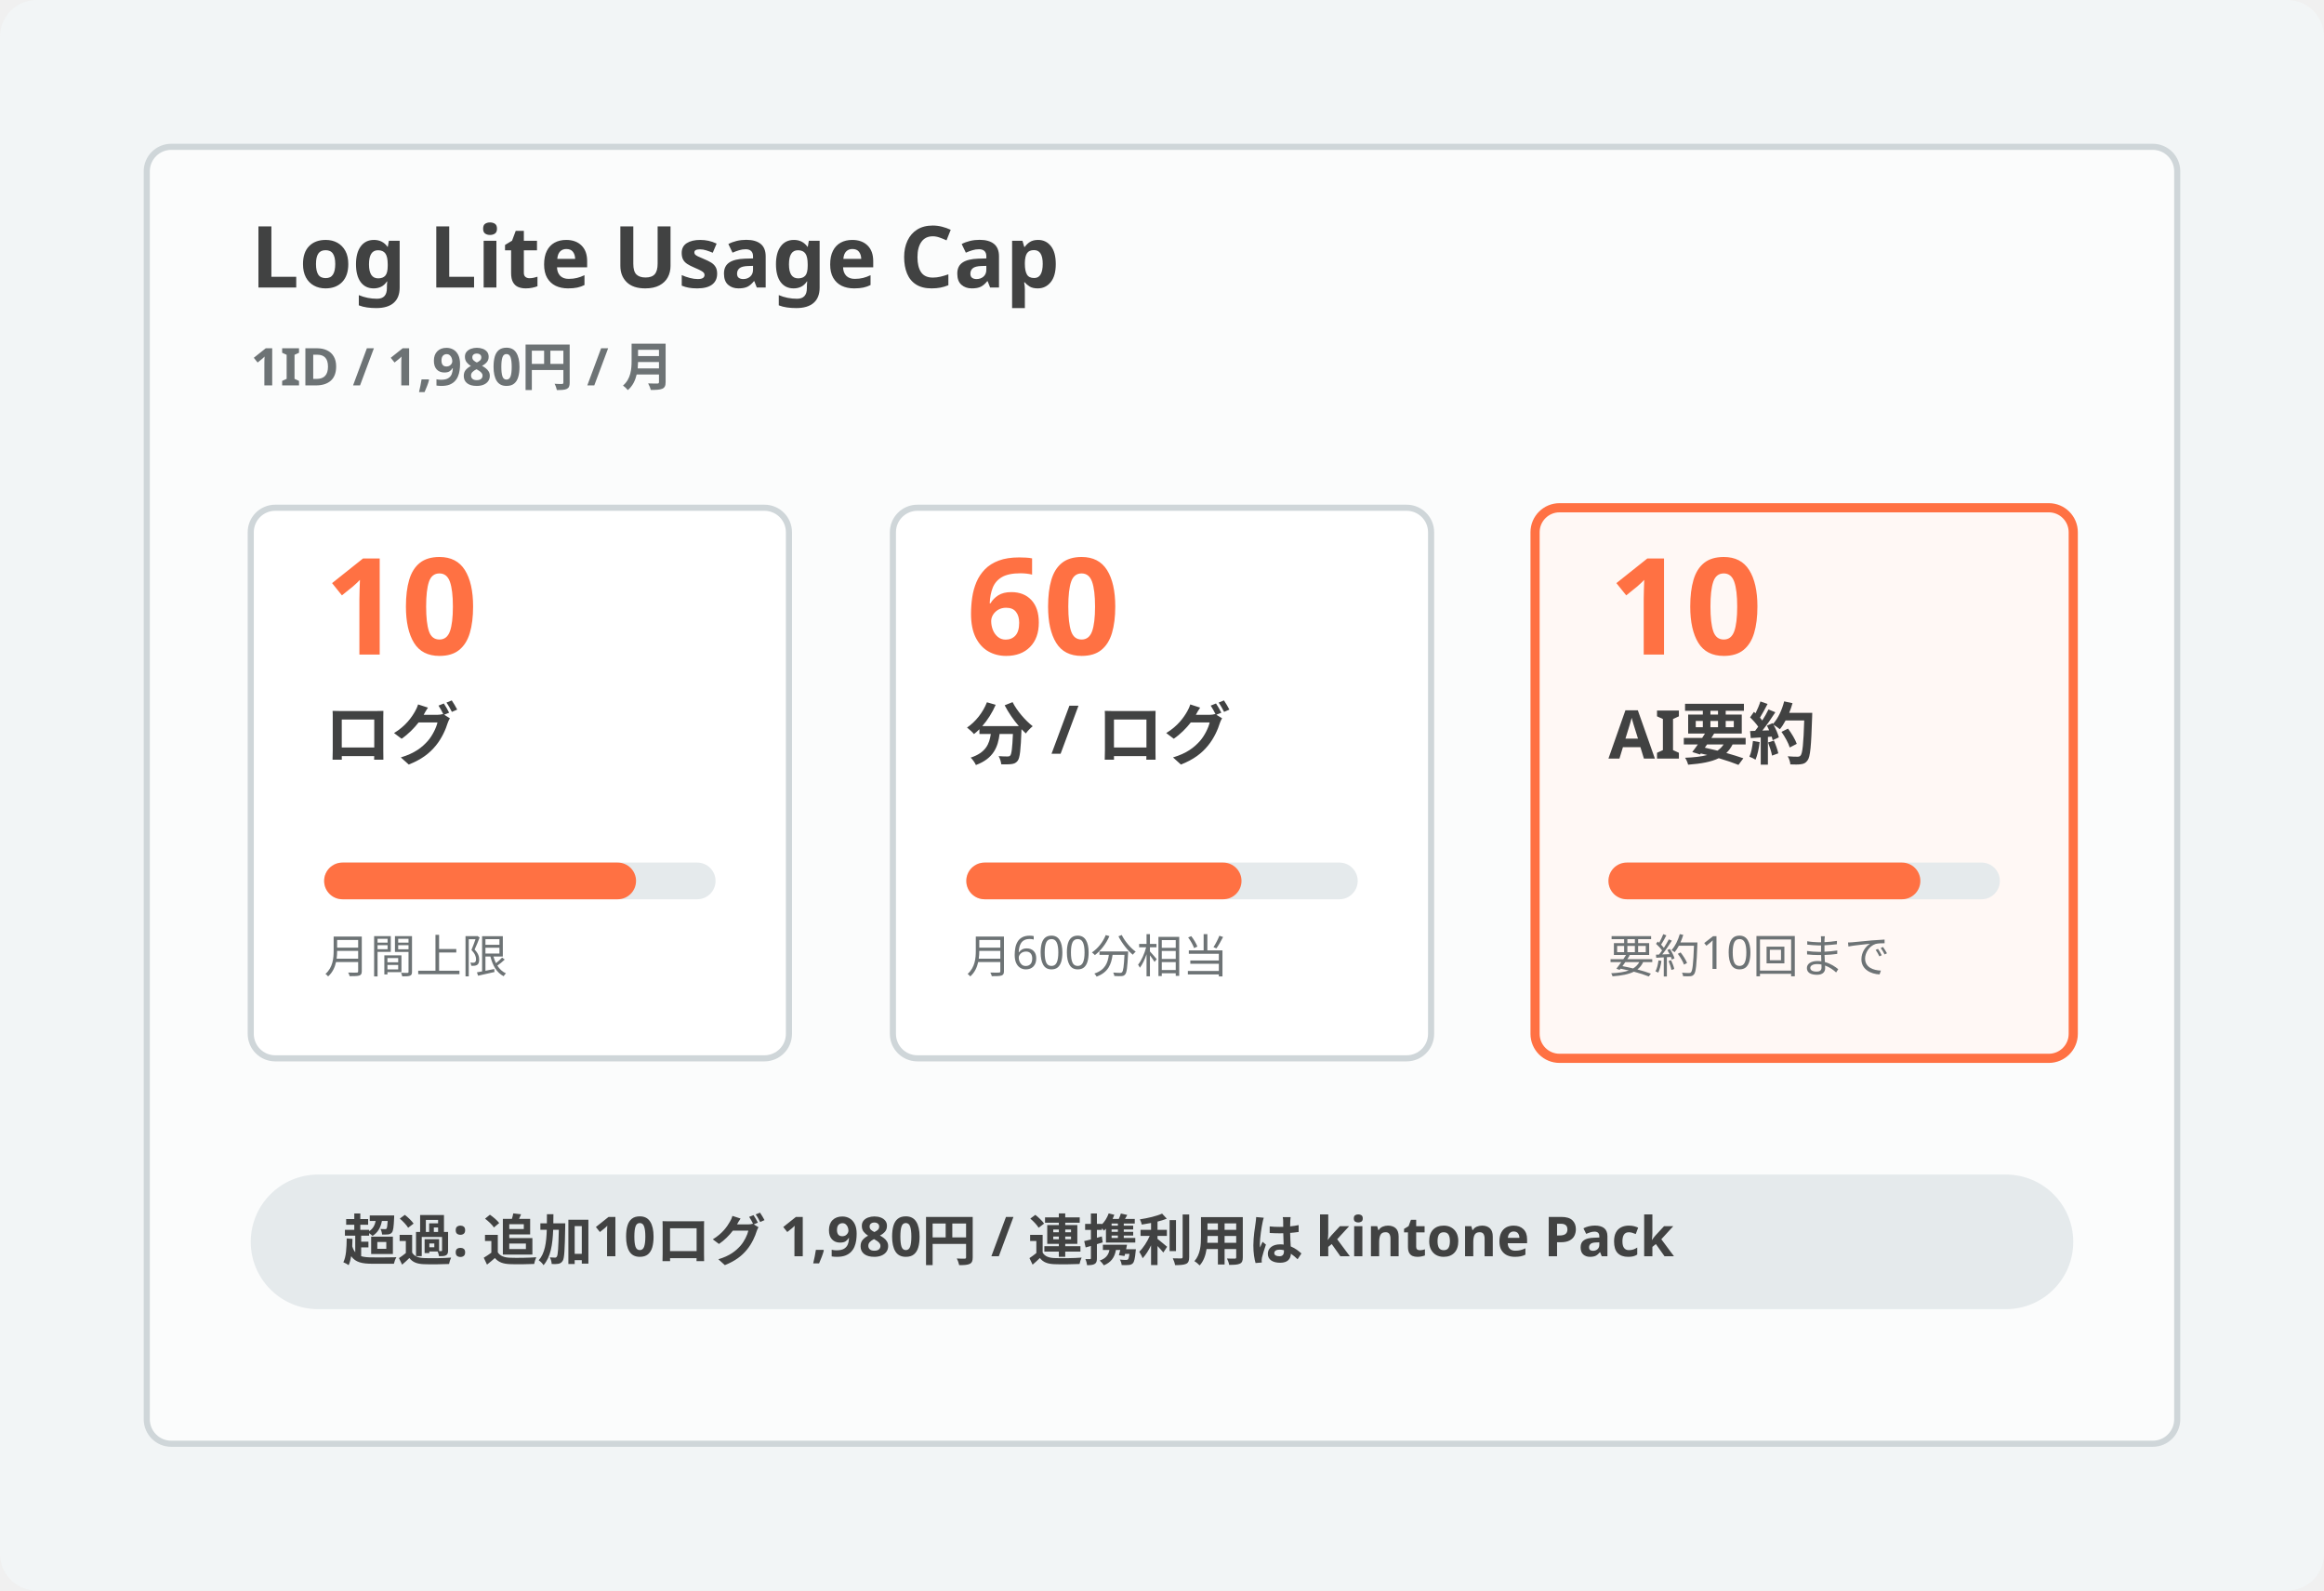
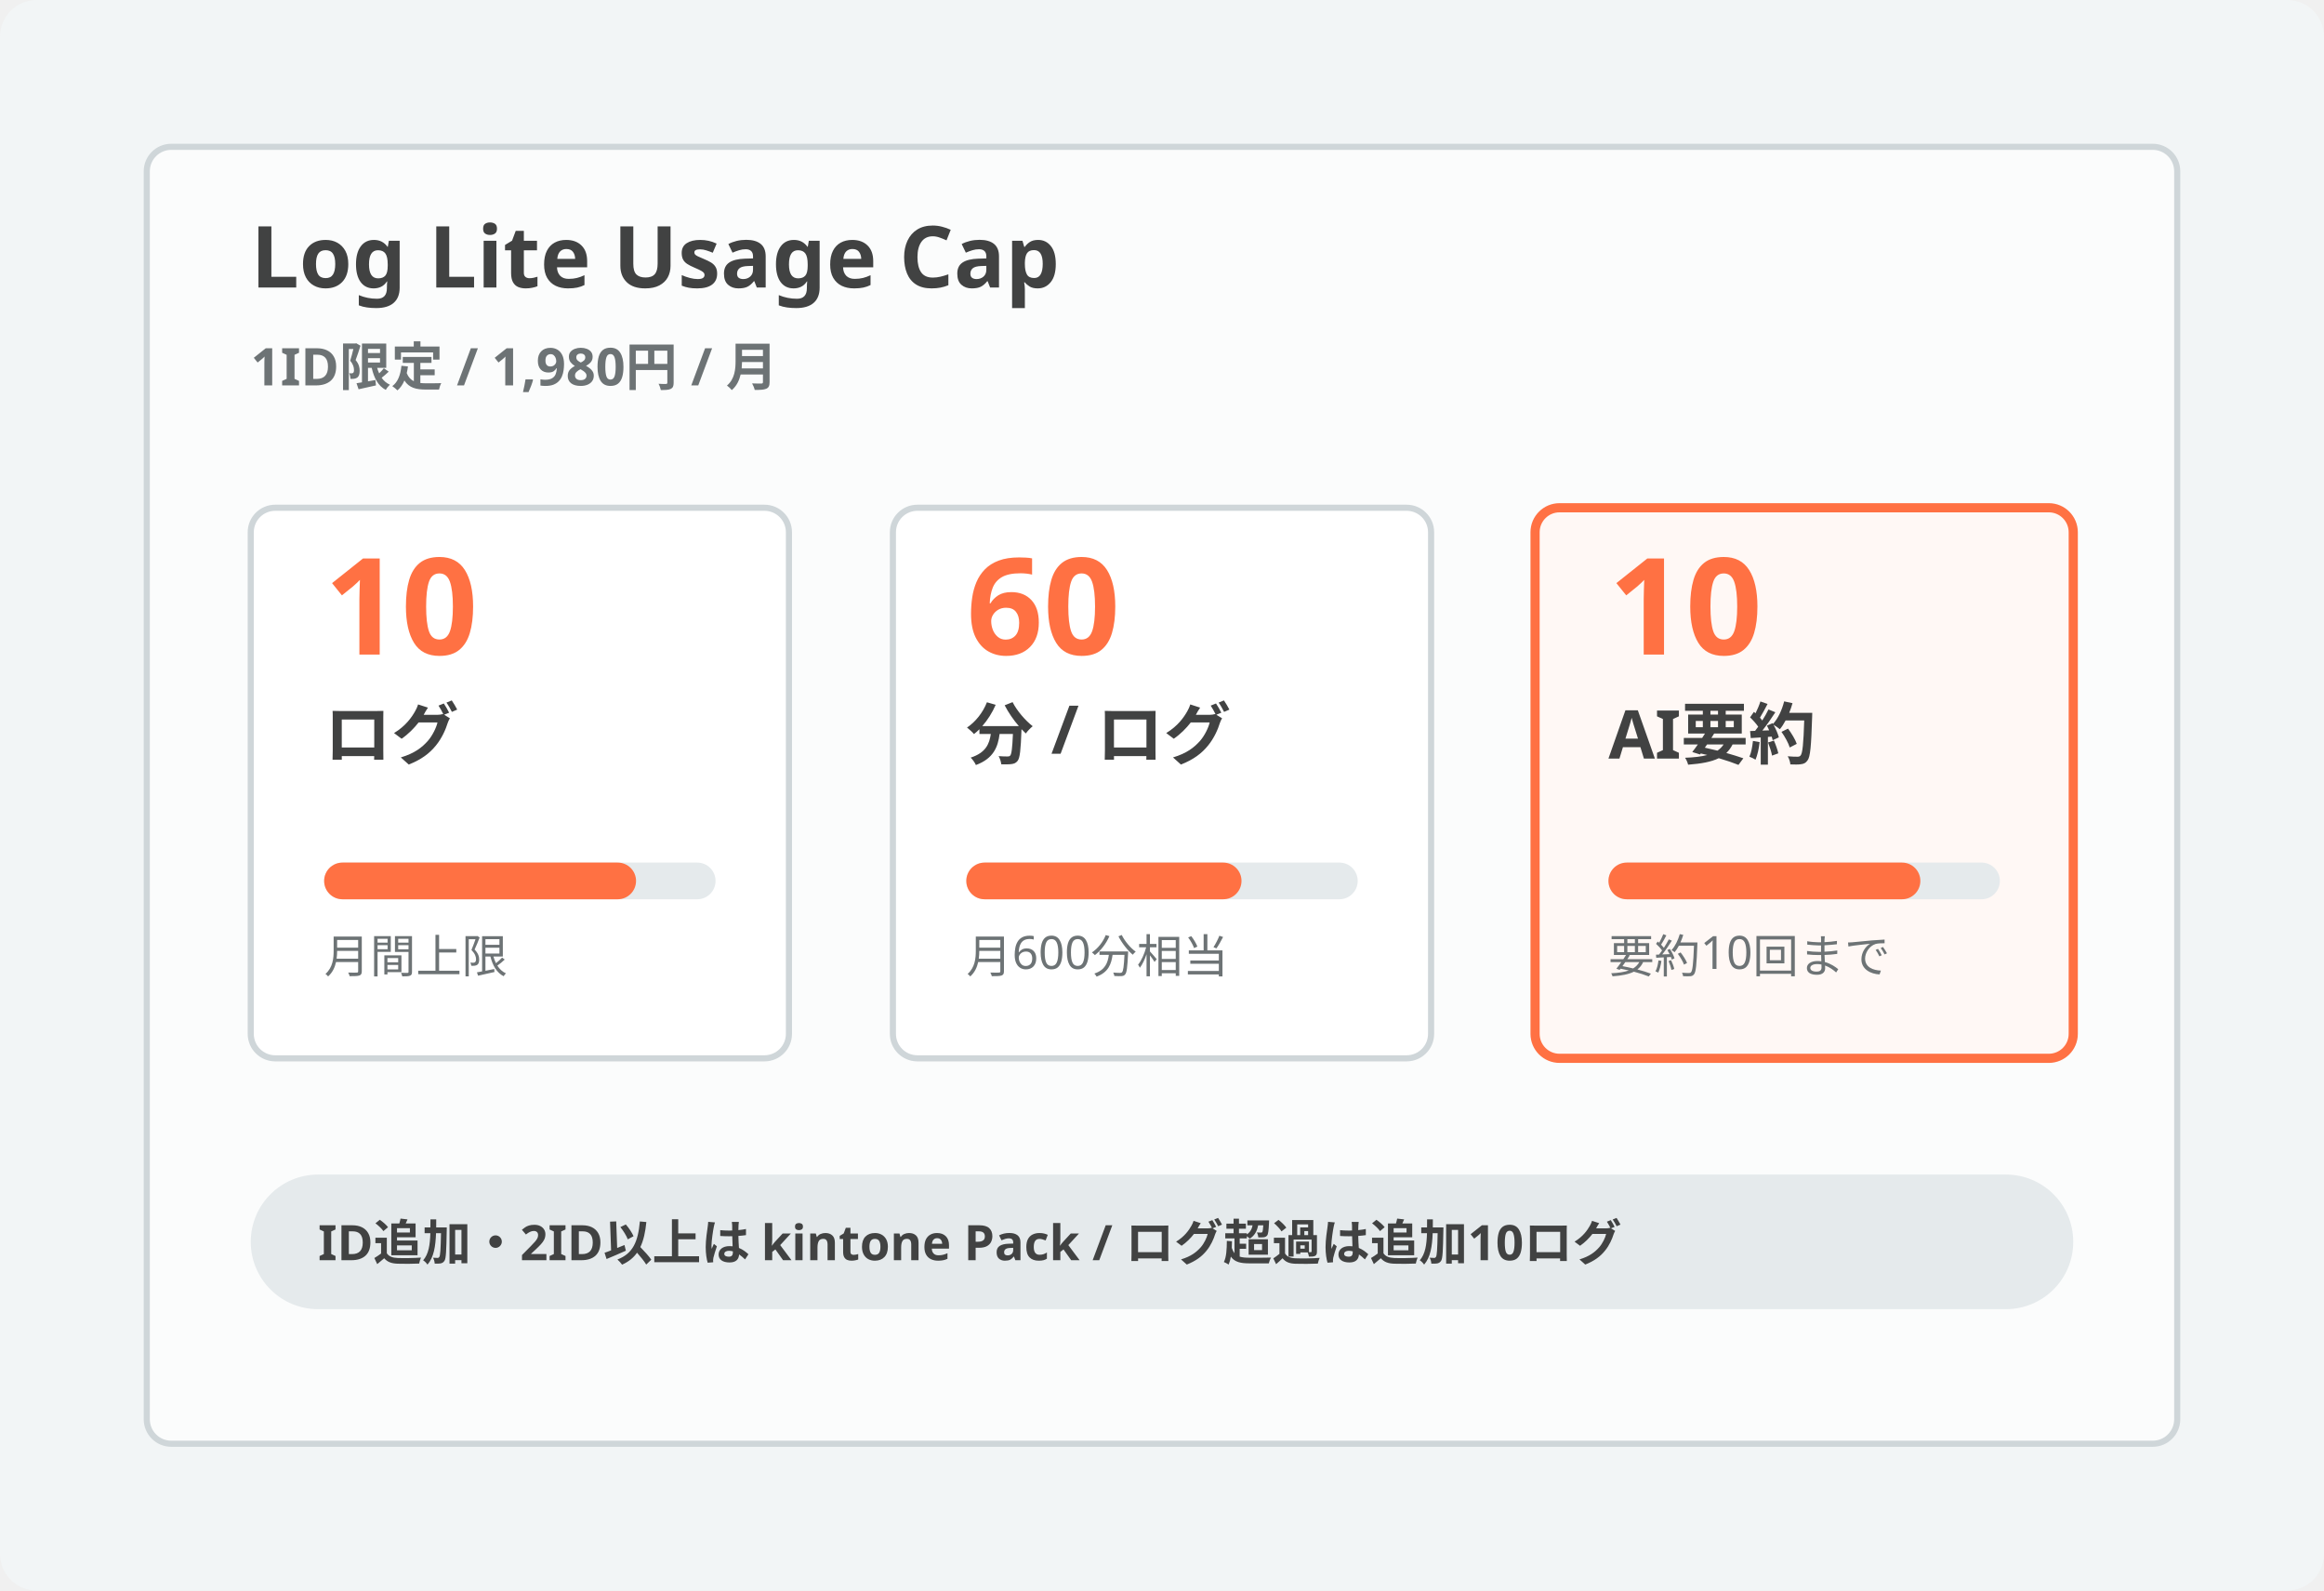
<svg xmlns="http://www.w3.org/2000/svg" viewBox="0 0 760 520" role="img" aria-labelledby="title desc">
  <rect width="760" height="520" rx="12" fill="#f2f5f6" />
  <rect x="48" y="48" width="664" height="424" rx="8" fill="#fbfcfc" stroke="#cfd6d9" stroke-width="2" />
  <text x="82" y="94" fill="#414242" font-family="system-ui, sans-serif" font-size="28" font-weight="850">Log Lite Usage Cap</text>
-   <text x="82" y="126" fill="#6d7375" font-family="system-ui, sans-serif" font-size="17" font-weight="700">1ID / 1,980円 / 月</text>
+   <text x="82" y="126" fill="#6d7375" font-family="system-ui, sans-serif" font-size="17" font-weight="700">1ID限定 / 1,980円 / 月</text>
  <g transform="translate(82 166)">
    <rect width="176" height="180" rx="8" fill="#fff" stroke="#cfd6d9" stroke-width="2" />
    <text x="24" y="48" fill="#ff7143" font-family="system-ui, sans-serif" font-size="44" font-weight="900">10</text>
    <text x="24" y="82" fill="#414242" font-family="system-ui, sans-serif" font-size="22" font-weight="850">ログ</text>
    <rect x="24" y="116" width="128" height="12" rx="6" fill="#e5eaec" />
    <rect x="24" y="116" width="102" height="12" rx="6" fill="#ff7143" />
    <text x="24" y="152" fill="#6d7375" font-family="system-ui, sans-serif" font-size="15">月間上限</text>
  </g>
  <g transform="translate(292 166)">
    <rect width="176" height="180" rx="8" fill="#fff" stroke="#cfd6d9" stroke-width="2" />
    <text x="24" y="48" fill="#ff7143" font-family="system-ui, sans-serif" font-size="44" font-weight="900">60</text>
    <text x="24" y="82" fill="#414242" font-family="system-ui, sans-serif" font-size="22" font-weight="850">分 / ログ</text>
    <rect x="24" y="116" width="128" height="12" rx="6" fill="#e5eaec" />
    <rect x="24" y="116" width="90" height="12" rx="6" fill="#ff7143" />
    <text x="24" y="152" fill="#6d7375" font-family="system-ui, sans-serif" font-size="15">月600分相当</text>
  </g>
  <g transform="translate(502 166)">
    <rect width="176" height="180" rx="8" fill="#fff8f5" stroke="#ff7143" stroke-width="3" />
    <text x="24" y="48" fill="#ff7143" font-family="system-ui, sans-serif" font-size="44" font-weight="900">10</text>
    <text x="24" y="82" fill="#414242" font-family="system-ui, sans-serif" font-size="22" font-weight="850">AI要約</text>
    <rect x="24" y="116" width="128" height="12" rx="6" fill="#e5eaec" />
    <rect x="24" y="116" width="102" height="12" rx="6" fill="#ff7143" />
    <text x="24" y="152" fill="#6d7375" font-family="system-ui, sans-serif" font-size="15">要約10回まで</text>
  </g>
  <rect x="82" y="384" width="596" height="44" rx="22" fill="#e5eaec" />
-   <text x="112" y="412" fill="#414242" font-family="system-ui, sans-serif" font-size="18" font-weight="850">超過: 追加10ログ 1,980円 / 連携利用は kintone Pack</text>
+   <text x="104" y="412" fill="#414242" font-family="system-ui, sans-serif" font-size="16" font-weight="850">ID追加・2ID以上は kintone Pack / ログ超過は追加10ログ</text>
</svg>
